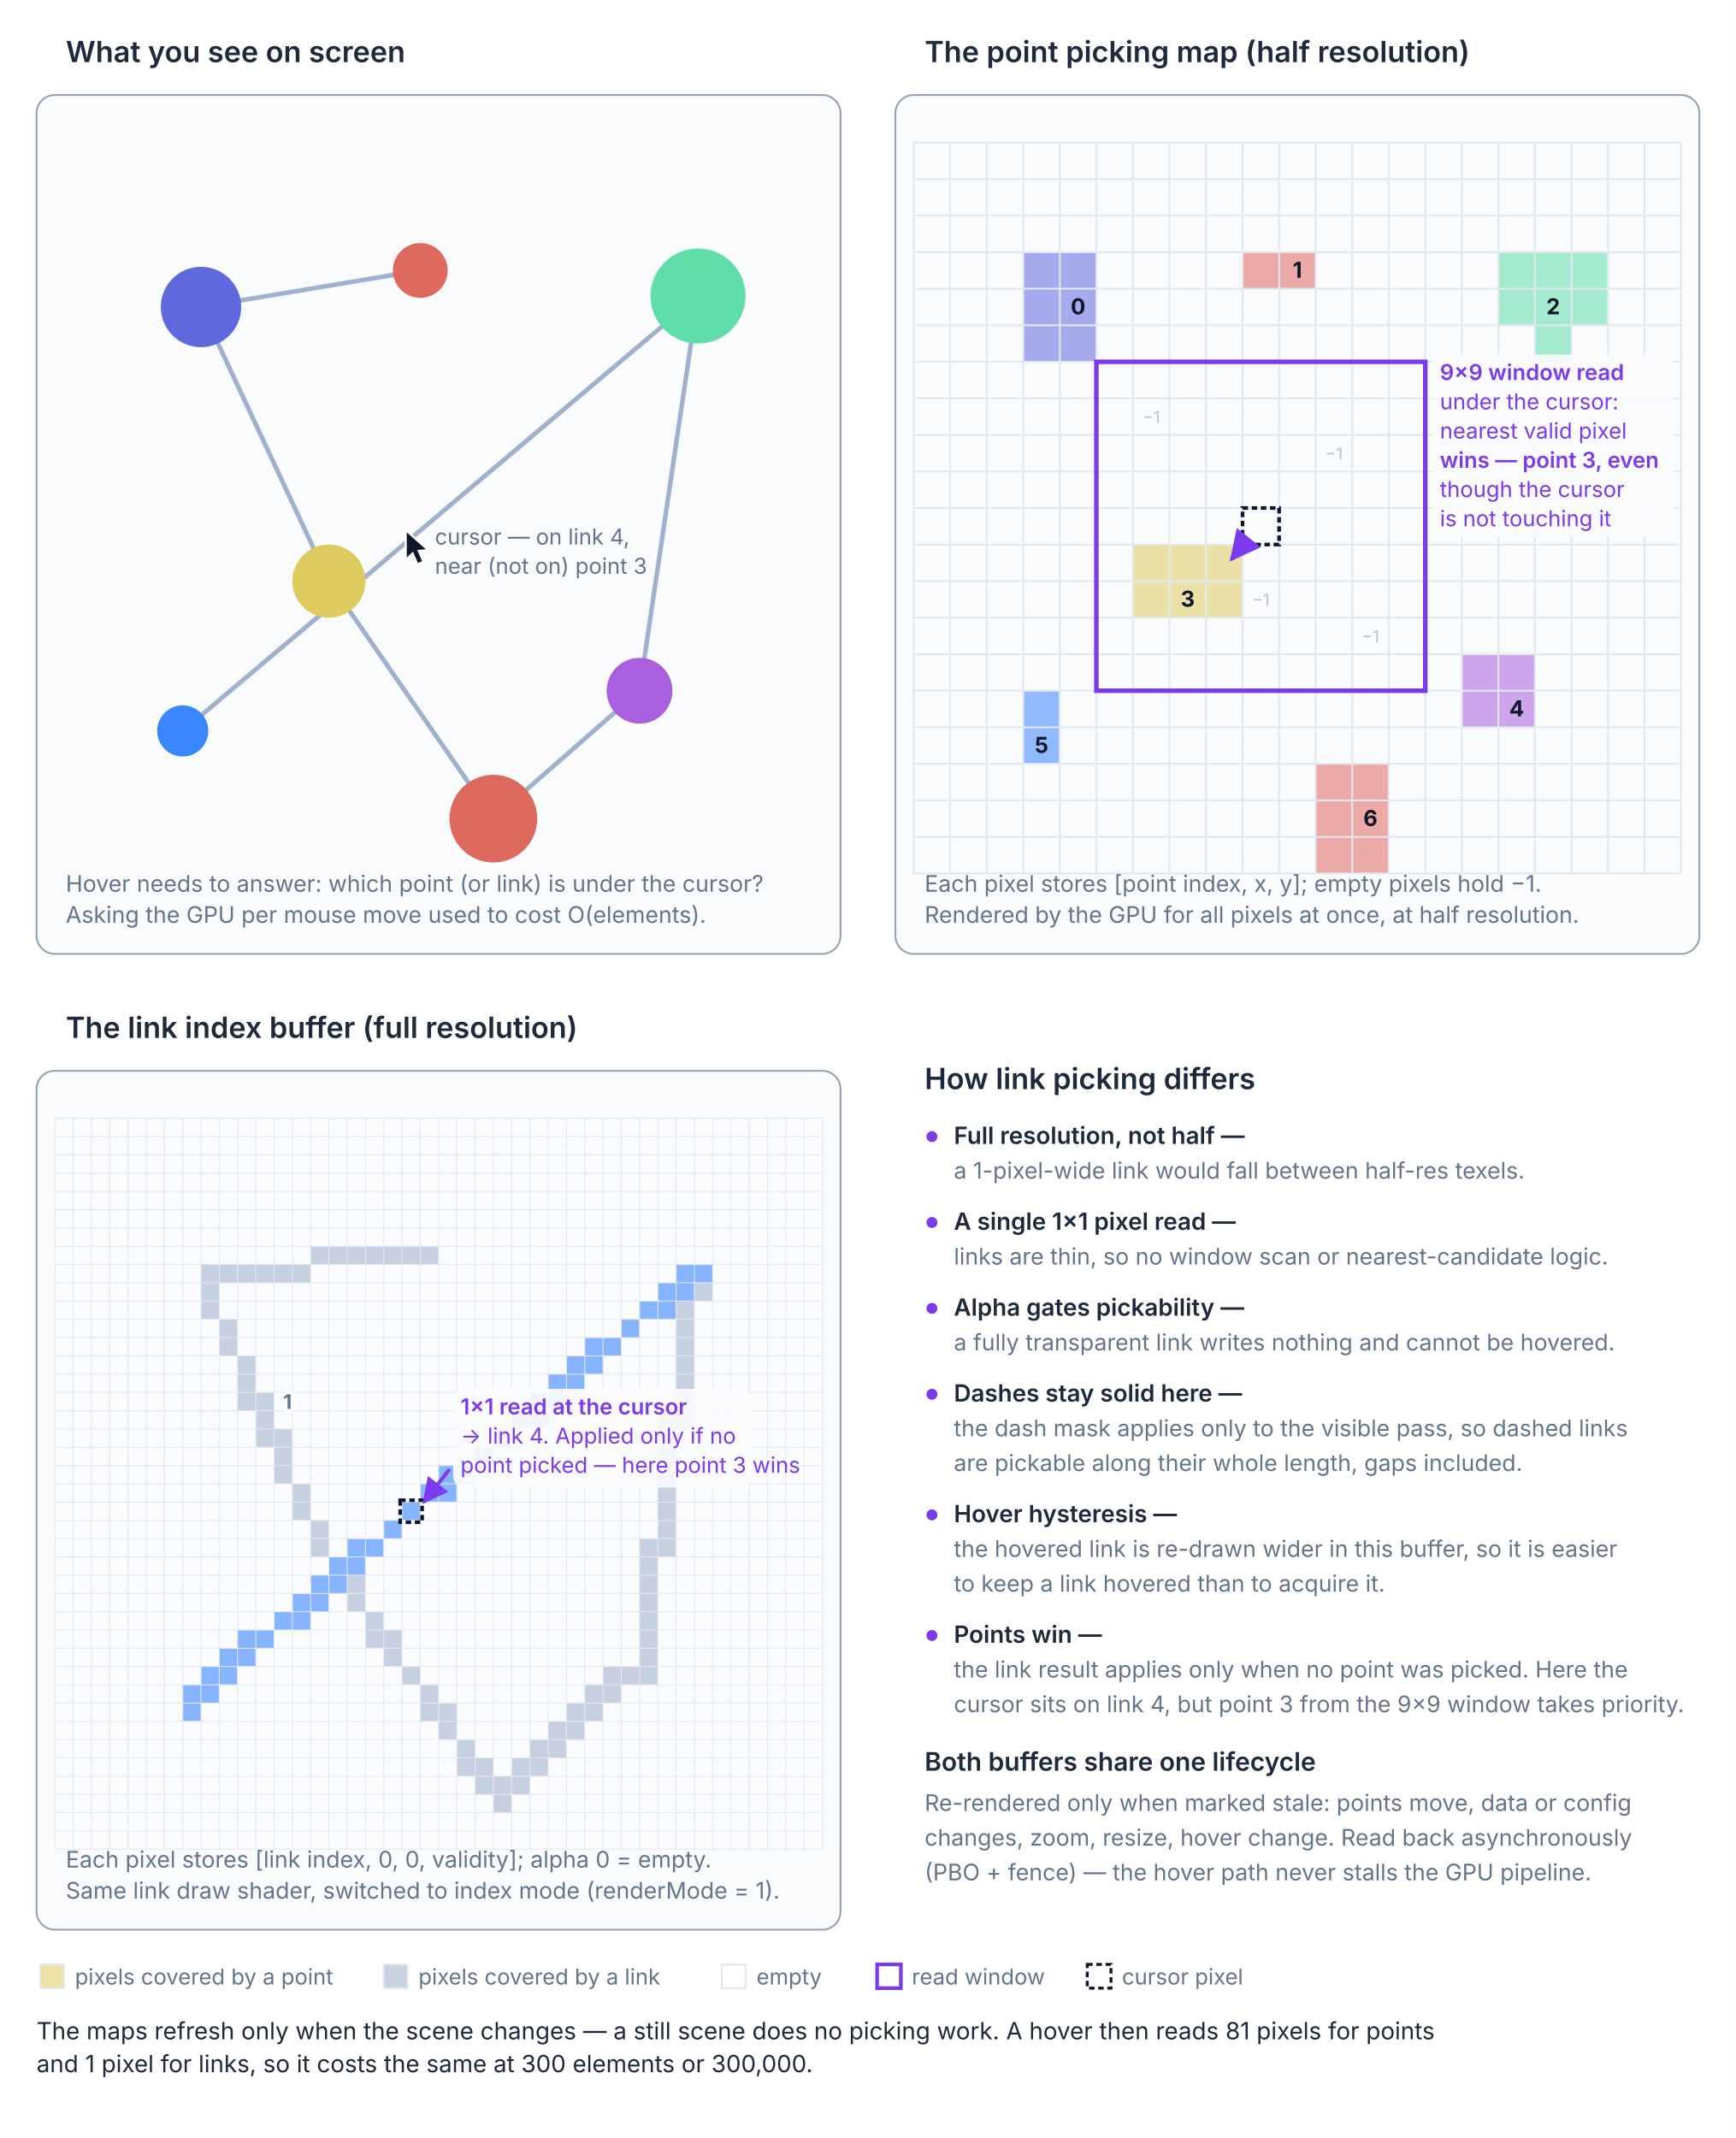
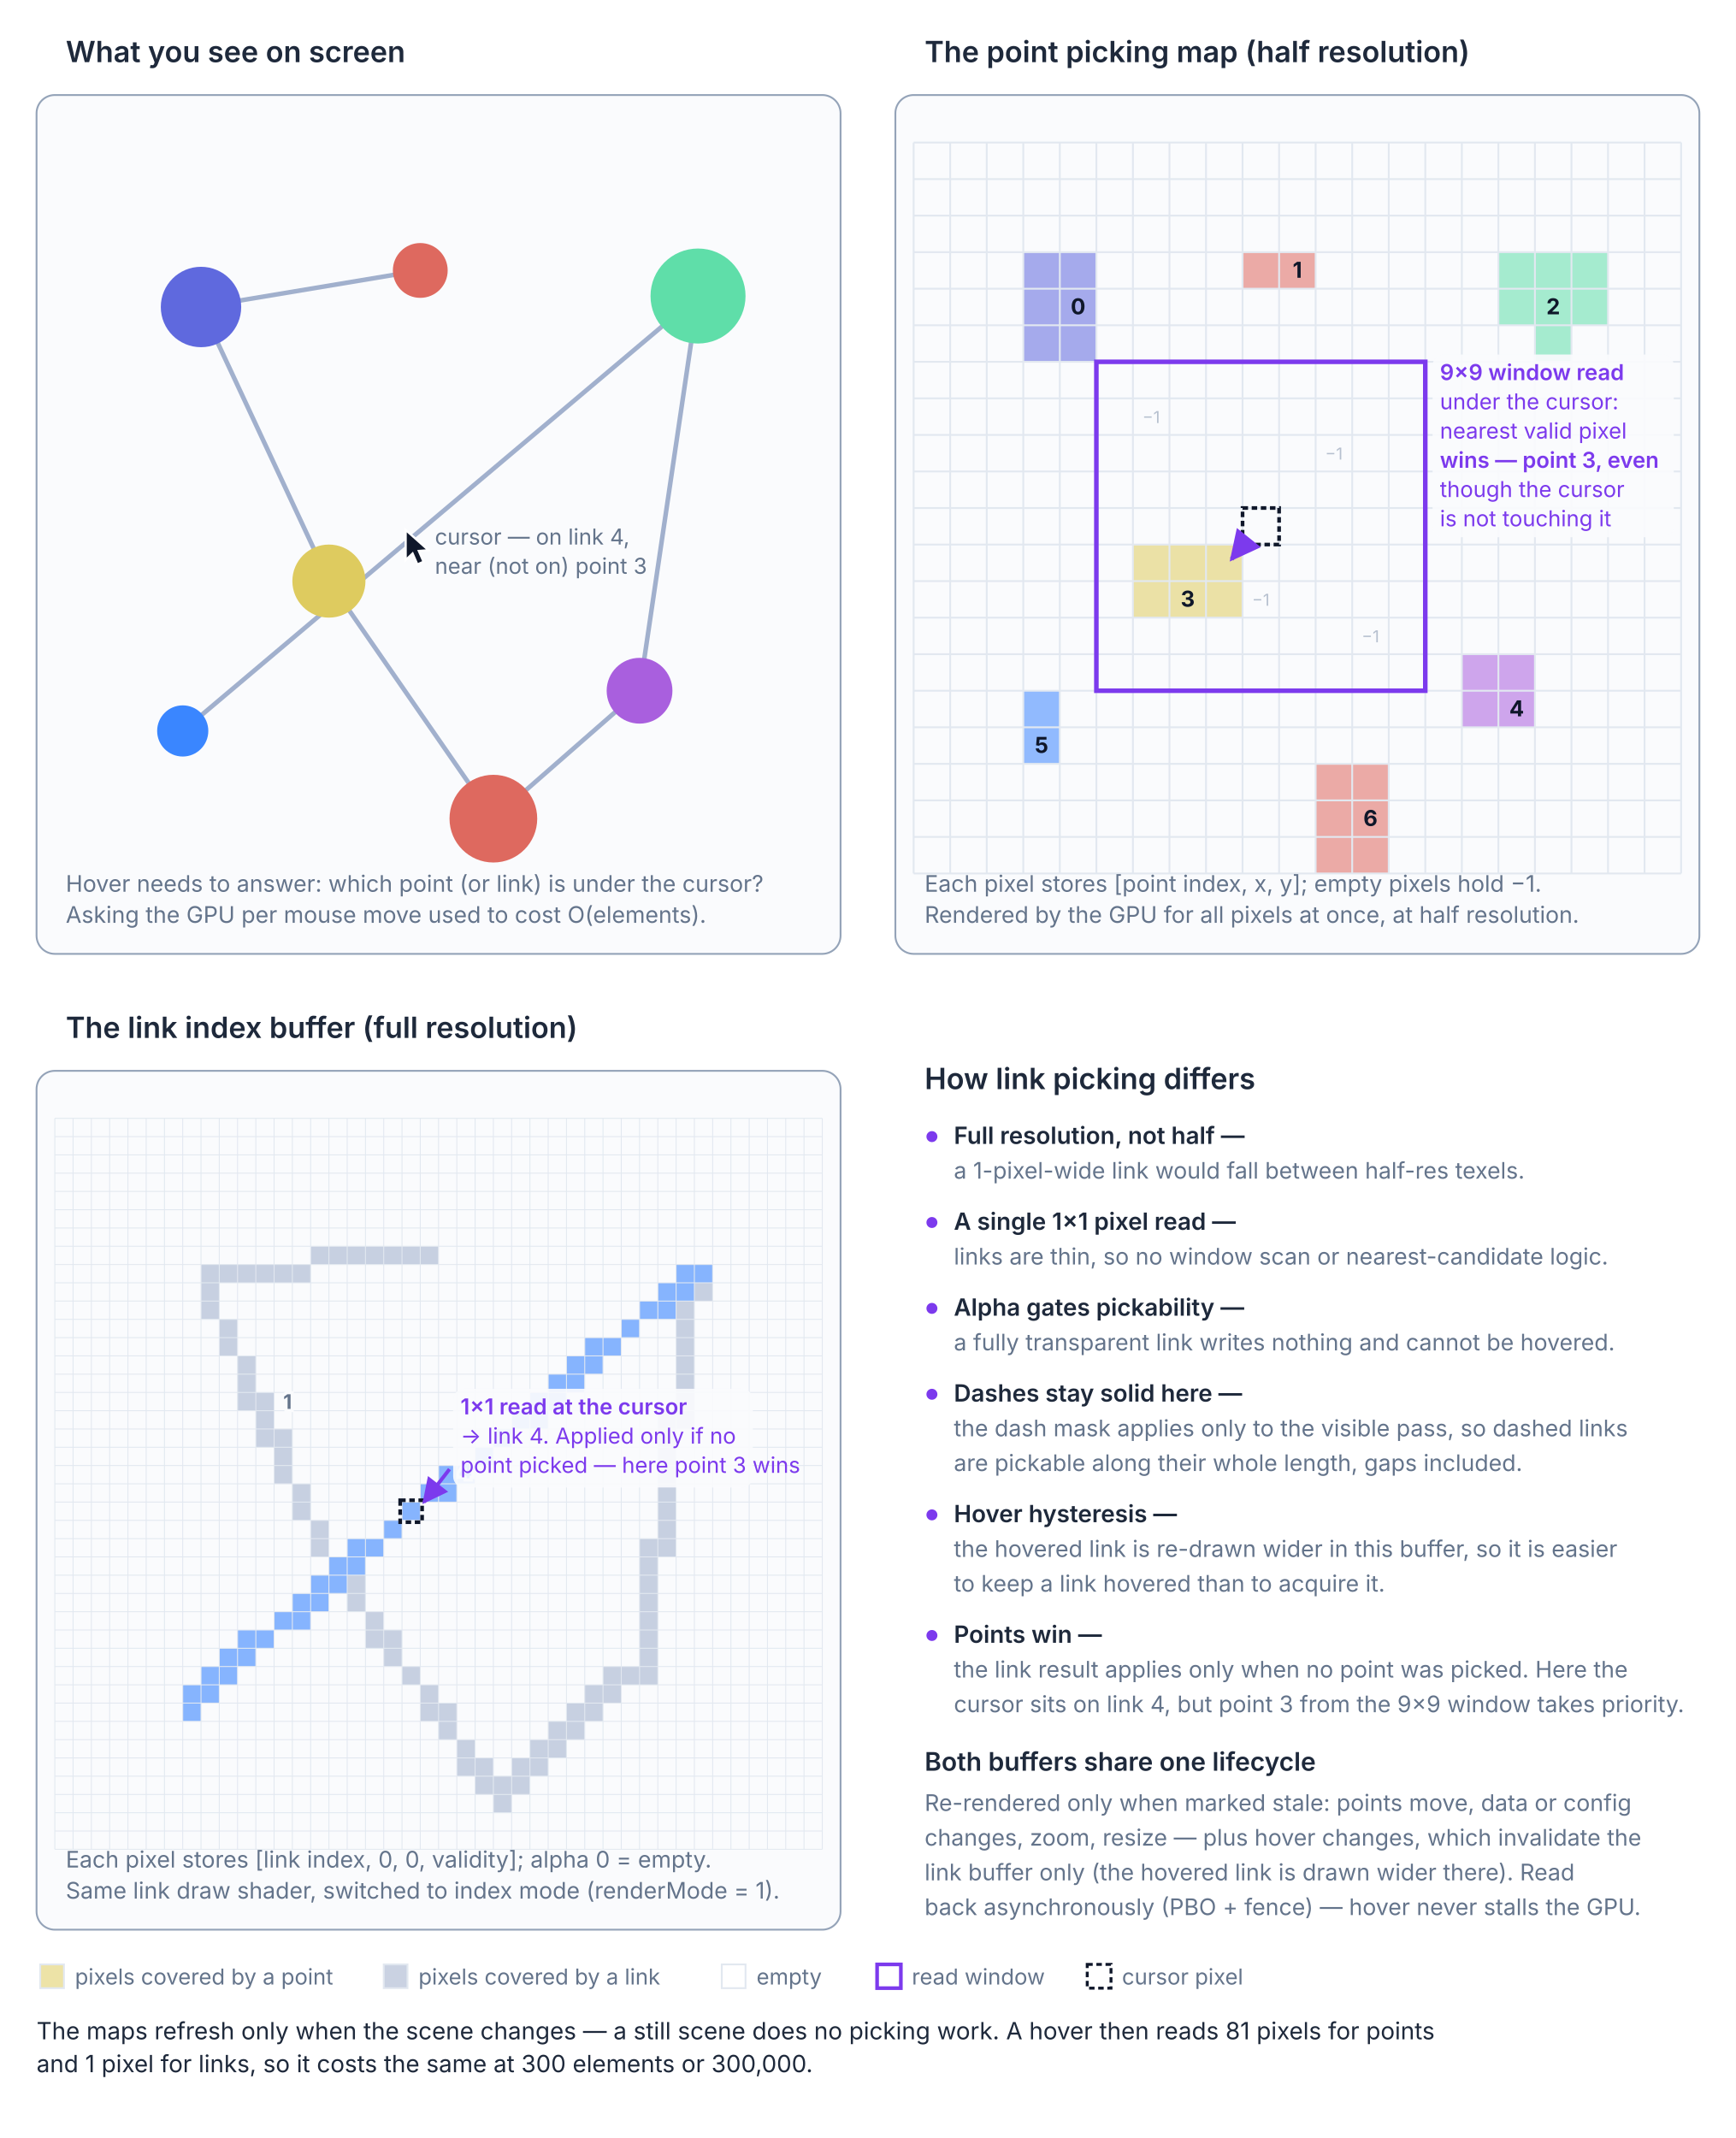
<svg xmlns="http://www.w3.org/2000/svg" width="950" height="1170" viewBox="0 0 950 1170">
  <rect width="950" height="1170" fill="#ffffff" />
  <defs>
    <marker id="arr" viewBox="0 0 10 10" refX="9" refY="5" markerWidth="7" markerHeight="7" orient="auto-start-reverse">
      <path d="M 0 0 L 10 5 L 0 10 z" fill="context-stroke" />
    </marker>
  </defs>
  <rect x="20" y="52" width="440" height="470" rx="10" fill="#fafbfd" stroke="#94a3b8" />
  <text x="36" y="34" font-family="ui-sans-serif, system-ui, -apple-system, sans-serif" font-size="16" fill="#1e293b" text-anchor="start" font-weight="600">What you see on screen</text>
  <line x1="110" y1="168" x2="230" y2="148" stroke="#8b9dc0" stroke-width="2.5" stroke-opacity="0.8" />
  <line x1="110" y1="168" x2="180" y2="318" stroke="#8b9dc0" stroke-width="2.5" stroke-opacity="0.8" />
  <line x1="382" y1="162" x2="350" y2="378" stroke="#8b9dc0" stroke-width="2.5" stroke-opacity="0.8" />
  <line x1="180" y1="318" x2="270" y2="448" stroke="#8b9dc0" stroke-width="2.5" stroke-opacity="0.8" />
  <line x1="100" y1="400" x2="382" y2="162" stroke="#8b9dc0" stroke-width="2.5" stroke-opacity="0.8" />
  <line x1="350" y1="378" x2="270" y2="448" stroke="#8b9dc0" stroke-width="2.5" stroke-opacity="0.8" />
  <circle cx="110" cy="168" r="22" fill="#5f69de" />
  <circle cx="230" cy="148" r="15" fill="#de695f" />
  <circle cx="382" cy="162" r="26" fill="#5fdea9" />
  <circle cx="180" cy="318" r="20" fill="#decb5f" />
  <circle cx="350" cy="378" r="18" fill="#a95fde" />
  <circle cx="100" cy="400" r="14" fill="#3a86ff" />
  <circle cx="270" cy="448" r="24" fill="#de695f" />
  <path d="M 222 290 l 0 16.5 l 3.8 -3.6 l 2.6 6 l 3.4 -1.5 l -2.6 -5.9 l 5.3 -0.4 z" fill="#0f172a" stroke="#ffffff" stroke-width="1.2" />
  <text x="238" y="298" font-family="ui-sans-serif, system-ui, -apple-system, sans-serif" font-size="12" fill="#64748b" text-anchor="start" font-weight="normal" paint-order="stroke" stroke="#fafbfd" stroke-width="3.5">cursor — on link 4,</text>
  <text x="238" y="314" font-family="ui-sans-serif, system-ui, -apple-system, sans-serif" font-size="12" fill="#64748b" text-anchor="start" font-weight="normal" paint-order="stroke" stroke="#fafbfd" stroke-width="3.5">near (not on) point 3</text>
  <text x="36" y="488" font-family="ui-sans-serif, system-ui, -apple-system, sans-serif" font-size="12.5" fill="#64748b" text-anchor="start" font-weight="normal">Hover needs to answer: which point (or link) is under the cursor?</text>
  <text x="36" y="505" font-family="ui-sans-serif, system-ui, -apple-system, sans-serif" font-size="12.5" fill="#64748b" text-anchor="start" font-weight="normal">Asking the GPU per mouse move used to cost O(elements).</text>
  <rect x="490" y="52" width="440" height="470" rx="10" fill="#fafbfd" stroke="#94a3b8" />
  <text x="506" y="34" font-family="ui-sans-serif, system-ui, -apple-system, sans-serif" font-size="16" fill="#1e293b" text-anchor="start" font-weight="600">The point picking map (half resolution)</text>
  <rect x="560" y="138" width="20" height="20" fill="#5f69de" fill-opacity="0.55" />
  <rect x="580" y="138" width="20" height="20" fill="#5f69de" fill-opacity="0.55" />
  <rect x="560" y="158" width="20" height="20" fill="#5f69de" fill-opacity="0.55" />
  <rect x="580" y="158" width="20" height="20" fill="#5f69de" fill-opacity="0.55" />
  <rect x="560" y="178" width="20" height="20" fill="#5f69de" fill-opacity="0.55" />
  <rect x="580" y="178" width="20" height="20" fill="#5f69de" fill-opacity="0.55" />
  <rect x="680" y="138" width="20" height="20" fill="#de695f" fill-opacity="0.55" />
  <rect x="700" y="138" width="20" height="20" fill="#de695f" fill-opacity="0.55" />
  <rect x="820" y="138" width="20" height="20" fill="#5fdea9" fill-opacity="0.55" />
  <rect x="840" y="138" width="20" height="20" fill="#5fdea9" fill-opacity="0.55" />
  <rect x="860" y="138" width="20" height="20" fill="#5fdea9" fill-opacity="0.55" />
  <rect x="820" y="158" width="20" height="20" fill="#5fdea9" fill-opacity="0.55" />
  <rect x="840" y="158" width="20" height="20" fill="#5fdea9" fill-opacity="0.55" />
  <rect x="860" y="158" width="20" height="20" fill="#5fdea9" fill-opacity="0.55" />
  <rect x="840" y="178" width="20" height="20" fill="#5fdea9" fill-opacity="0.55" />
  <rect x="620" y="298" width="20" height="20" fill="#decb5f" fill-opacity="0.55" />
  <rect x="640" y="298" width="20" height="20" fill="#decb5f" fill-opacity="0.55" />
  <rect x="660" y="298" width="20" height="20" fill="#decb5f" fill-opacity="0.55" />
  <rect x="620" y="318" width="20" height="20" fill="#decb5f" fill-opacity="0.55" />
  <rect x="640" y="318" width="20" height="20" fill="#decb5f" fill-opacity="0.55" />
  <rect x="660" y="318" width="20" height="20" fill="#decb5f" fill-opacity="0.55" />
  <rect x="800" y="358" width="20" height="20" fill="#a95fde" fill-opacity="0.55" />
  <rect x="820" y="358" width="20" height="20" fill="#a95fde" fill-opacity="0.55" />
  <rect x="800" y="378" width="20" height="20" fill="#a95fde" fill-opacity="0.55" />
  <rect x="820" y="378" width="20" height="20" fill="#a95fde" fill-opacity="0.55" />
  <rect x="560" y="378" width="20" height="20" fill="#3a86ff" fill-opacity="0.55" />
  <rect x="560" y="398" width="20" height="20" fill="#3a86ff" fill-opacity="0.55" />
  <rect x="720" y="418" width="20" height="20" fill="#de695f" fill-opacity="0.55" />
  <rect x="740" y="418" width="20" height="20" fill="#de695f" fill-opacity="0.55" />
  <rect x="720" y="438" width="20" height="20" fill="#de695f" fill-opacity="0.55" />
  <rect x="740" y="438" width="20" height="20" fill="#de695f" fill-opacity="0.55" />
  <rect x="720" y="458" width="20" height="20" fill="#de695f" fill-opacity="0.55" />
  <rect x="740" y="458" width="20" height="20" fill="#de695f" fill-opacity="0.55" />
  <line x1="500" y1="78" x2="500" y2="478" stroke="#e2e8f0" stroke-width="1" />
  <line x1="520" y1="78" x2="520" y2="478" stroke="#e2e8f0" stroke-width="1" />
  <line x1="540" y1="78" x2="540" y2="478" stroke="#e2e8f0" stroke-width="1" />
  <line x1="560" y1="78" x2="560" y2="478" stroke="#e2e8f0" stroke-width="1" />
  <line x1="580" y1="78" x2="580" y2="478" stroke="#e2e8f0" stroke-width="1" />
  <line x1="600" y1="78" x2="600" y2="478" stroke="#e2e8f0" stroke-width="1" />
  <line x1="620" y1="78" x2="620" y2="478" stroke="#e2e8f0" stroke-width="1" />
  <line x1="640" y1="78" x2="640" y2="478" stroke="#e2e8f0" stroke-width="1" />
  <line x1="660" y1="78" x2="660" y2="478" stroke="#e2e8f0" stroke-width="1" />
  <line x1="680" y1="78" x2="680" y2="478" stroke="#e2e8f0" stroke-width="1" />
  <line x1="700" y1="78" x2="700" y2="478" stroke="#e2e8f0" stroke-width="1" />
  <line x1="720" y1="78" x2="720" y2="478" stroke="#e2e8f0" stroke-width="1" />
  <line x1="740" y1="78" x2="740" y2="478" stroke="#e2e8f0" stroke-width="1" />
  <line x1="760" y1="78" x2="760" y2="478" stroke="#e2e8f0" stroke-width="1" />
  <line x1="780" y1="78" x2="780" y2="478" stroke="#e2e8f0" stroke-width="1" />
  <line x1="800" y1="78" x2="800" y2="478" stroke="#e2e8f0" stroke-width="1" />
  <line x1="820" y1="78" x2="820" y2="478" stroke="#e2e8f0" stroke-width="1" />
  <line x1="840" y1="78" x2="840" y2="478" stroke="#e2e8f0" stroke-width="1" />
  <line x1="860" y1="78" x2="860" y2="478" stroke="#e2e8f0" stroke-width="1" />
  <line x1="880" y1="78" x2="880" y2="478" stroke="#e2e8f0" stroke-width="1" />
  <line x1="900" y1="78" x2="900" y2="478" stroke="#e2e8f0" stroke-width="1" />
  <line x1="920" y1="78" x2="920" y2="478" stroke="#e2e8f0" stroke-width="1" />
  <line x1="500" y1="78" x2="920" y2="78" stroke="#e2e8f0" stroke-width="1" />
  <line x1="500" y1="98" x2="920" y2="98" stroke="#e2e8f0" stroke-width="1" />
  <line x1="500" y1="118" x2="920" y2="118" stroke="#e2e8f0" stroke-width="1" />
  <line x1="500" y1="138" x2="920" y2="138" stroke="#e2e8f0" stroke-width="1" />
  <line x1="500" y1="158" x2="920" y2="158" stroke="#e2e8f0" stroke-width="1" />
  <line x1="500" y1="178" x2="920" y2="178" stroke="#e2e8f0" stroke-width="1" />
  <line x1="500" y1="198" x2="920" y2="198" stroke="#e2e8f0" stroke-width="1" />
  <line x1="500" y1="218" x2="920" y2="218" stroke="#e2e8f0" stroke-width="1" />
  <line x1="500" y1="238" x2="920" y2="238" stroke="#e2e8f0" stroke-width="1" />
  <line x1="500" y1="258" x2="920" y2="258" stroke="#e2e8f0" stroke-width="1" />
  <line x1="500" y1="278" x2="920" y2="278" stroke="#e2e8f0" stroke-width="1" />
  <line x1="500" y1="298" x2="920" y2="298" stroke="#e2e8f0" stroke-width="1" />
  <line x1="500" y1="318" x2="920" y2="318" stroke="#e2e8f0" stroke-width="1" />
  <line x1="500" y1="338" x2="920" y2="338" stroke="#e2e8f0" stroke-width="1" />
  <line x1="500" y1="358" x2="920" y2="358" stroke="#e2e8f0" stroke-width="1" />
  <line x1="500" y1="378" x2="920" y2="378" stroke="#e2e8f0" stroke-width="1" />
  <line x1="500" y1="398" x2="920" y2="398" stroke="#e2e8f0" stroke-width="1" />
  <line x1="500" y1="418" x2="920" y2="418" stroke="#e2e8f0" stroke-width="1" />
  <line x1="500" y1="438" x2="920" y2="438" stroke="#e2e8f0" stroke-width="1" />
  <line x1="500" y1="458" x2="920" y2="458" stroke="#e2e8f0" stroke-width="1" />
  <line x1="500" y1="478" x2="920" y2="478" stroke="#e2e8f0" stroke-width="1" />
  <text x="590" y="172" font-family="ui-sans-serif, system-ui, -apple-system, sans-serif" font-size="12" fill="#0f172a" text-anchor="middle" font-weight="700">0</text>
  <text x="710" y="152" font-family="ui-sans-serif, system-ui, -apple-system, sans-serif" font-size="12" fill="#0f172a" text-anchor="middle" font-weight="700">1</text>
  <text x="850" y="172" font-family="ui-sans-serif, system-ui, -apple-system, sans-serif" font-size="12" fill="#0f172a" text-anchor="middle" font-weight="700">2</text>
  <text x="650" y="332" font-family="ui-sans-serif, system-ui, -apple-system, sans-serif" font-size="12" fill="#0f172a" text-anchor="middle" font-weight="700">3</text>
  <text x="830" y="392" font-family="ui-sans-serif, system-ui, -apple-system, sans-serif" font-size="12" fill="#0f172a" text-anchor="middle" font-weight="700">4</text>
  <text x="570" y="412" font-family="ui-sans-serif, system-ui, -apple-system, sans-serif" font-size="12" fill="#0f172a" text-anchor="middle" font-weight="700">5</text>
  <text x="750" y="452" font-family="ui-sans-serif, system-ui, -apple-system, sans-serif" font-size="12" fill="#0f172a" text-anchor="middle" font-weight="700">6</text>
  <text x="630" y="231.5" font-family="ui-sans-serif, system-ui, -apple-system, sans-serif" font-size="9" fill="#b6c0cf" text-anchor="middle" font-weight="normal">−1</text>
  <text x="730" y="251.5" font-family="ui-sans-serif, system-ui, -apple-system, sans-serif" font-size="9" fill="#b6c0cf" text-anchor="middle" font-weight="normal">−1</text>
  <text x="690" y="331.5" font-family="ui-sans-serif, system-ui, -apple-system, sans-serif" font-size="9" fill="#b6c0cf" text-anchor="middle" font-weight="normal">−1</text>
  <text x="750" y="351.5" font-family="ui-sans-serif, system-ui, -apple-system, sans-serif" font-size="9" fill="#b6c0cf" text-anchor="middle" font-weight="normal">−1</text>
  <rect x="600" y="198" width="180" height="180" fill="none" stroke="#7c3aed" stroke-width="2.5" />
  <rect x="680" y="278" width="20" height="20" fill="none" stroke="#0f172a" stroke-width="2" stroke-dasharray="3 2" />
  <line x1="682" y1="296" x2="674" y2="306" stroke="#7c3aed" stroke-width="2.4" marker-end="url(#arr)" />
  <rect x="784" y="194" width="132" height="100" rx="6" fill="#fafbfd" fill-opacity="0.92" />
  <text x="788" y="208" font-family="ui-sans-serif, system-ui, -apple-system, sans-serif" font-size="12" fill="#7c3aed" text-anchor="start" font-weight="600">9×9 window read</text>
  <text x="788" y="224" font-family="ui-sans-serif, system-ui, -apple-system, sans-serif" font-size="12" fill="#7c3aed" text-anchor="start" font-weight="normal">under the cursor:</text>
  <text x="788" y="240" font-family="ui-sans-serif, system-ui, -apple-system, sans-serif" font-size="12" fill="#7c3aed" text-anchor="start" font-weight="normal">nearest valid pixel</text>
  <text x="788" y="256" font-family="ui-sans-serif, system-ui, -apple-system, sans-serif" font-size="12" fill="#7c3aed" text-anchor="start" font-weight="600">wins — point 3, even</text>
  <text x="788" y="272" font-family="ui-sans-serif, system-ui, -apple-system, sans-serif" font-size="12" fill="#7c3aed" text-anchor="start" font-weight="normal">though the cursor</text>
  <text x="788" y="288" font-family="ui-sans-serif, system-ui, -apple-system, sans-serif" font-size="12" fill="#7c3aed" text-anchor="start" font-weight="normal">is not touching it</text>
  <text x="506" y="488" font-family="ui-sans-serif, system-ui, -apple-system, sans-serif" font-size="12.5" fill="#64748b" text-anchor="start" font-weight="normal">Each pixel stores [point index, x, y]; empty pixels hold −1.</text>
  <text x="506" y="505" font-family="ui-sans-serif, system-ui, -apple-system, sans-serif" font-size="12.5" fill="#64748b" text-anchor="start" font-weight="normal">Rendered by the GPU for all pixels at once, at half resolution.</text>
  <rect x="20" y="586" width="440" height="470" rx="10" fill="#fafbfd" stroke="#94a3b8" />
  <text x="36" y="568" font-family="ui-sans-serif, system-ui, -apple-system, sans-serif" font-size="16" fill="#1e293b" text-anchor="start" font-weight="600">The link index buffer (full resolution)</text>
  <rect x="110" y="702" width="10" height="10" fill="#8b9dc0" fill-opacity="0.45" />
  <rect x="110" y="692" width="10" height="10" fill="#8b9dc0" fill-opacity="0.45" />
  <rect x="120" y="692" width="10" height="10" fill="#8b9dc0" fill-opacity="0.45" />
  <rect x="130" y="692" width="10" height="10" fill="#8b9dc0" fill-opacity="0.45" />
  <rect x="140" y="692" width="10" height="10" fill="#8b9dc0" fill-opacity="0.45" />
  <rect x="150" y="692" width="10" height="10" fill="#8b9dc0" fill-opacity="0.45" />
  <rect x="160" y="692" width="10" height="10" fill="#8b9dc0" fill-opacity="0.45" />
  <rect x="170" y="682" width="10" height="10" fill="#8b9dc0" fill-opacity="0.45" />
  <rect x="180" y="682" width="10" height="10" fill="#8b9dc0" fill-opacity="0.45" />
  <rect x="190" y="682" width="10" height="10" fill="#8b9dc0" fill-opacity="0.45" />
  <rect x="200" y="682" width="10" height="10" fill="#8b9dc0" fill-opacity="0.45" />
  <rect x="210" y="682" width="10" height="10" fill="#8b9dc0" fill-opacity="0.45" />
  <rect x="220" y="682" width="10" height="10" fill="#8b9dc0" fill-opacity="0.45" />
  <rect x="230" y="682" width="10" height="10" fill="#8b9dc0" fill-opacity="0.45" />
  <rect x="110" y="712" width="10" height="10" fill="#8b9dc0" fill-opacity="0.45" />
  <rect x="120" y="722" width="10" height="10" fill="#8b9dc0" fill-opacity="0.45" />
  <rect x="120" y="732" width="10" height="10" fill="#8b9dc0" fill-opacity="0.45" />
  <rect x="130" y="742" width="10" height="10" fill="#8b9dc0" fill-opacity="0.45" />
  <rect x="130" y="752" width="10" height="10" fill="#8b9dc0" fill-opacity="0.45" />
  <rect x="130" y="762" width="10" height="10" fill="#8b9dc0" fill-opacity="0.45" />
  <rect x="140" y="762" width="10" height="10" fill="#8b9dc0" fill-opacity="0.45" />
  <rect x="140" y="772" width="10" height="10" fill="#8b9dc0" fill-opacity="0.45" />
  <rect x="140" y="782" width="10" height="10" fill="#8b9dc0" fill-opacity="0.45" />
  <rect x="150" y="782" width="10" height="10" fill="#8b9dc0" fill-opacity="0.45" />
  <rect x="150" y="792" width="10" height="10" fill="#8b9dc0" fill-opacity="0.45" />
  <rect x="150" y="802" width="10" height="10" fill="#8b9dc0" fill-opacity="0.45" />
  <rect x="160" y="812" width="10" height="10" fill="#8b9dc0" fill-opacity="0.45" />
  <rect x="160" y="822" width="10" height="10" fill="#8b9dc0" fill-opacity="0.45" />
  <rect x="170" y="832" width="10" height="10" fill="#8b9dc0" fill-opacity="0.45" />
  <rect x="170" y="842" width="10" height="10" fill="#8b9dc0" fill-opacity="0.45" />
  <rect x="180" y="852" width="10" height="10" fill="#3a86ff" fill-opacity="0.6" />
  <rect x="380" y="692" width="10" height="10" fill="#3a86ff" fill-opacity="0.6" />
  <rect x="380" y="702" width="10" height="10" fill="#8b9dc0" fill-opacity="0.45" />
  <rect x="370" y="702" width="10" height="10" fill="#3a86ff" fill-opacity="0.6" />
  <rect x="370" y="712" width="10" height="10" fill="#8b9dc0" fill-opacity="0.45" />
  <rect x="370" y="722" width="10" height="10" fill="#8b9dc0" fill-opacity="0.45" />
  <rect x="370" y="732" width="10" height="10" fill="#8b9dc0" fill-opacity="0.45" />
  <rect x="370" y="742" width="10" height="10" fill="#8b9dc0" fill-opacity="0.45" />
  <rect x="370" y="752" width="10" height="10" fill="#8b9dc0" fill-opacity="0.45" />
  <rect x="370" y="762" width="10" height="10" fill="#8b9dc0" fill-opacity="0.45" />
  <rect x="370" y="772" width="10" height="10" fill="#8b9dc0" fill-opacity="0.45" />
  <rect x="360" y="772" width="10" height="10" fill="#8b9dc0" fill-opacity="0.45" />
  <rect x="360" y="782" width="10" height="10" fill="#8b9dc0" fill-opacity="0.45" />
  <rect x="360" y="792" width="10" height="10" fill="#8b9dc0" fill-opacity="0.45" />
  <rect x="360" y="802" width="10" height="10" fill="#8b9dc0" fill-opacity="0.45" />
  <rect x="360" y="812" width="10" height="10" fill="#8b9dc0" fill-opacity="0.45" />
  <rect x="360" y="822" width="10" height="10" fill="#8b9dc0" fill-opacity="0.45" />
  <rect x="360" y="832" width="10" height="10" fill="#8b9dc0" fill-opacity="0.45" />
  <rect x="360" y="842" width="10" height="10" fill="#8b9dc0" fill-opacity="0.45" />
  <rect x="350" y="842" width="10" height="10" fill="#8b9dc0" fill-opacity="0.45" />
  <rect x="350" y="852" width="10" height="10" fill="#8b9dc0" fill-opacity="0.45" />
  <rect x="350" y="862" width="10" height="10" fill="#8b9dc0" fill-opacity="0.45" />
  <rect x="350" y="872" width="10" height="10" fill="#8b9dc0" fill-opacity="0.45" />
  <rect x="350" y="882" width="10" height="10" fill="#8b9dc0" fill-opacity="0.45" />
  <rect x="350" y="892" width="10" height="10" fill="#8b9dc0" fill-opacity="0.45" />
  <rect x="350" y="902" width="10" height="10" fill="#8b9dc0" fill-opacity="0.45" />
  <rect x="350" y="912" width="10" height="10" fill="#8b9dc0" fill-opacity="0.45" />
  <rect x="180" y="862" width="10" height="10" fill="#3a86ff" fill-opacity="0.6" />
  <rect x="190" y="862" width="10" height="10" fill="#8b9dc0" fill-opacity="0.45" />
  <rect x="190" y="872" width="10" height="10" fill="#8b9dc0" fill-opacity="0.45" />
  <rect x="200" y="882" width="10" height="10" fill="#8b9dc0" fill-opacity="0.45" />
  <rect x="200" y="892" width="10" height="10" fill="#8b9dc0" fill-opacity="0.45" />
  <rect x="210" y="892" width="10" height="10" fill="#8b9dc0" fill-opacity="0.45" />
  <rect x="210" y="902" width="10" height="10" fill="#8b9dc0" fill-opacity="0.45" />
  <rect x="220" y="912" width="10" height="10" fill="#8b9dc0" fill-opacity="0.45" />
  <rect x="230" y="922" width="10" height="10" fill="#8b9dc0" fill-opacity="0.45" />
  <rect x="230" y="932" width="10" height="10" fill="#8b9dc0" fill-opacity="0.45" />
  <rect x="240" y="932" width="10" height="10" fill="#8b9dc0" fill-opacity="0.45" />
  <rect x="240" y="942" width="10" height="10" fill="#8b9dc0" fill-opacity="0.45" />
  <rect x="250" y="952" width="10" height="10" fill="#8b9dc0" fill-opacity="0.45" />
  <rect x="250" y="962" width="10" height="10" fill="#8b9dc0" fill-opacity="0.45" />
  <rect x="260" y="962" width="10" height="10" fill="#8b9dc0" fill-opacity="0.45" />
  <rect x="260" y="972" width="10" height="10" fill="#8b9dc0" fill-opacity="0.45" />
  <rect x="270" y="982" width="10" height="10" fill="#8b9dc0" fill-opacity="0.45" />
  <rect x="100" y="932" width="10" height="10" fill="#3a86ff" fill-opacity="0.6" />
  <rect x="100" y="922" width="10" height="10" fill="#3a86ff" fill-opacity="0.6" />
  <rect x="110" y="922" width="10" height="10" fill="#3a86ff" fill-opacity="0.6" />
  <rect x="110" y="912" width="10" height="10" fill="#3a86ff" fill-opacity="0.6" />
  <rect x="120" y="912" width="10" height="10" fill="#3a86ff" fill-opacity="0.6" />
  <rect x="120" y="902" width="10" height="10" fill="#3a86ff" fill-opacity="0.6" />
  <rect x="130" y="902" width="10" height="10" fill="#3a86ff" fill-opacity="0.6" />
  <rect x="130" y="892" width="10" height="10" fill="#3a86ff" fill-opacity="0.6" />
  <rect x="140" y="892" width="10" height="10" fill="#3a86ff" fill-opacity="0.6" />
  <rect x="150" y="882" width="10" height="10" fill="#3a86ff" fill-opacity="0.6" />
  <rect x="160" y="882" width="10" height="10" fill="#3a86ff" fill-opacity="0.6" />
  <rect x="160" y="872" width="10" height="10" fill="#3a86ff" fill-opacity="0.6" />
  <rect x="170" y="872" width="10" height="10" fill="#3a86ff" fill-opacity="0.6" />
  <rect x="170" y="862" width="10" height="10" fill="#3a86ff" fill-opacity="0.6" />
  <rect x="190" y="852" width="10" height="10" fill="#3a86ff" fill-opacity="0.6" />
  <rect x="190" y="842" width="10" height="10" fill="#3a86ff" fill-opacity="0.6" />
  <rect x="200" y="842" width="10" height="10" fill="#3a86ff" fill-opacity="0.6" />
  <rect x="210" y="832" width="10" height="10" fill="#3a86ff" fill-opacity="0.6" />
  <rect x="220" y="822" width="10" height="10" fill="#3a86ff" fill-opacity="0.6" />
  <rect x="230" y="812" width="10" height="10" fill="#3a86ff" fill-opacity="0.6" />
  <rect x="240" y="812" width="10" height="10" fill="#3a86ff" fill-opacity="0.6" />
  <rect x="240" y="802" width="10" height="10" fill="#3a86ff" fill-opacity="0.6" />
  <rect x="250" y="802" width="10" height="10" fill="#3a86ff" fill-opacity="0.6" />
  <rect x="260" y="792" width="10" height="10" fill="#3a86ff" fill-opacity="0.6" />
  <rect x="270" y="782" width="10" height="10" fill="#3a86ff" fill-opacity="0.6" />
  <rect x="280" y="772" width="10" height="10" fill="#3a86ff" fill-opacity="0.6" />
  <rect x="290" y="772" width="10" height="10" fill="#3a86ff" fill-opacity="0.6" />
  <rect x="290" y="762" width="10" height="10" fill="#3a86ff" fill-opacity="0.6" />
  <rect x="300" y="762" width="10" height="10" fill="#3a86ff" fill-opacity="0.6" />
  <rect x="300" y="752" width="10" height="10" fill="#3a86ff" fill-opacity="0.6" />
  <rect x="310" y="752" width="10" height="10" fill="#3a86ff" fill-opacity="0.6" />
  <rect x="310" y="742" width="10" height="10" fill="#3a86ff" fill-opacity="0.6" />
  <rect x="320" y="742" width="10" height="10" fill="#3a86ff" fill-opacity="0.6" />
  <rect x="320" y="732" width="10" height="10" fill="#3a86ff" fill-opacity="0.6" />
  <rect x="330" y="732" width="10" height="10" fill="#3a86ff" fill-opacity="0.6" />
  <rect x="340" y="722" width="10" height="10" fill="#3a86ff" fill-opacity="0.6" />
  <rect x="350" y="712" width="10" height="10" fill="#3a86ff" fill-opacity="0.6" />
  <rect x="360" y="712" width="10" height="10" fill="#3a86ff" fill-opacity="0.6" />
  <rect x="360" y="702" width="10" height="10" fill="#3a86ff" fill-opacity="0.6" />
  <rect x="370" y="692" width="10" height="10" fill="#3a86ff" fill-opacity="0.6" />
  <rect x="340" y="912" width="10" height="10" fill="#8b9dc0" fill-opacity="0.45" />
  <rect x="330" y="912" width="10" height="10" fill="#8b9dc0" fill-opacity="0.45" />
  <rect x="330" y="922" width="10" height="10" fill="#8b9dc0" fill-opacity="0.45" />
  <rect x="320" y="922" width="10" height="10" fill="#8b9dc0" fill-opacity="0.45" />
  <rect x="320" y="932" width="10" height="10" fill="#8b9dc0" fill-opacity="0.45" />
  <rect x="310" y="932" width="10" height="10" fill="#8b9dc0" fill-opacity="0.45" />
  <rect x="310" y="942" width="10" height="10" fill="#8b9dc0" fill-opacity="0.45" />
  <rect x="300" y="942" width="10" height="10" fill="#8b9dc0" fill-opacity="0.45" />
  <rect x="300" y="952" width="10" height="10" fill="#8b9dc0" fill-opacity="0.45" />
  <rect x="290" y="952" width="10" height="10" fill="#8b9dc0" fill-opacity="0.45" />
  <rect x="290" y="962" width="10" height="10" fill="#8b9dc0" fill-opacity="0.45" />
  <rect x="280" y="962" width="10" height="10" fill="#8b9dc0" fill-opacity="0.45" />
  <rect x="280" y="972" width="10" height="10" fill="#8b9dc0" fill-opacity="0.45" />
  <rect x="270" y="972" width="10" height="10" fill="#8b9dc0" fill-opacity="0.45" />
  <line x1="30" y1="612" x2="30" y2="1012" stroke="#e2e8f0" stroke-width="0.5" />
  <line x1="40" y1="612" x2="40" y2="1012" stroke="#e2e8f0" stroke-width="0.5" />
  <line x1="50" y1="612" x2="50" y2="1012" stroke="#e2e8f0" stroke-width="0.5" />
  <line x1="60" y1="612" x2="60" y2="1012" stroke="#e2e8f0" stroke-width="0.5" />
  <line x1="70" y1="612" x2="70" y2="1012" stroke="#e2e8f0" stroke-width="0.5" />
  <line x1="80" y1="612" x2="80" y2="1012" stroke="#e2e8f0" stroke-width="0.5" />
  <line x1="90" y1="612" x2="90" y2="1012" stroke="#e2e8f0" stroke-width="0.5" />
  <line x1="100" y1="612" x2="100" y2="1012" stroke="#e2e8f0" stroke-width="0.5" />
  <line x1="110" y1="612" x2="110" y2="1012" stroke="#e2e8f0" stroke-width="0.5" />
  <line x1="120" y1="612" x2="120" y2="1012" stroke="#e2e8f0" stroke-width="0.5" />
  <line x1="130" y1="612" x2="130" y2="1012" stroke="#e2e8f0" stroke-width="0.5" />
  <line x1="140" y1="612" x2="140" y2="1012" stroke="#e2e8f0" stroke-width="0.5" />
  <line x1="150" y1="612" x2="150" y2="1012" stroke="#e2e8f0" stroke-width="0.5" />
  <line x1="160" y1="612" x2="160" y2="1012" stroke="#e2e8f0" stroke-width="0.5" />
  <line x1="170" y1="612" x2="170" y2="1012" stroke="#e2e8f0" stroke-width="0.5" />
  <line x1="180" y1="612" x2="180" y2="1012" stroke="#e2e8f0" stroke-width="0.5" />
  <line x1="190" y1="612" x2="190" y2="1012" stroke="#e2e8f0" stroke-width="0.5" />
  <line x1="200" y1="612" x2="200" y2="1012" stroke="#e2e8f0" stroke-width="0.5" />
  <line x1="210" y1="612" x2="210" y2="1012" stroke="#e2e8f0" stroke-width="0.5" />
  <line x1="220" y1="612" x2="220" y2="1012" stroke="#e2e8f0" stroke-width="0.5" />
  <line x1="230" y1="612" x2="230" y2="1012" stroke="#e2e8f0" stroke-width="0.5" />
  <line x1="240" y1="612" x2="240" y2="1012" stroke="#e2e8f0" stroke-width="0.5" />
  <line x1="250" y1="612" x2="250" y2="1012" stroke="#e2e8f0" stroke-width="0.5" />
  <line x1="260" y1="612" x2="260" y2="1012" stroke="#e2e8f0" stroke-width="0.5" />
  <line x1="270" y1="612" x2="270" y2="1012" stroke="#e2e8f0" stroke-width="0.5" />
  <line x1="280" y1="612" x2="280" y2="1012" stroke="#e2e8f0" stroke-width="0.5" />
  <line x1="290" y1="612" x2="290" y2="1012" stroke="#e2e8f0" stroke-width="0.5" />
  <line x1="300" y1="612" x2="300" y2="1012" stroke="#e2e8f0" stroke-width="0.5" />
  <line x1="310" y1="612" x2="310" y2="1012" stroke="#e2e8f0" stroke-width="0.5" />
  <line x1="320" y1="612" x2="320" y2="1012" stroke="#e2e8f0" stroke-width="0.5" />
  <line x1="330" y1="612" x2="330" y2="1012" stroke="#e2e8f0" stroke-width="0.5" />
  <line x1="340" y1="612" x2="340" y2="1012" stroke="#e2e8f0" stroke-width="0.5" />
  <line x1="350" y1="612" x2="350" y2="1012" stroke="#e2e8f0" stroke-width="0.5" />
  <line x1="360" y1="612" x2="360" y2="1012" stroke="#e2e8f0" stroke-width="0.5" />
  <line x1="370" y1="612" x2="370" y2="1012" stroke="#e2e8f0" stroke-width="0.5" />
  <line x1="380" y1="612" x2="380" y2="1012" stroke="#e2e8f0" stroke-width="0.5" />
  <line x1="390" y1="612" x2="390" y2="1012" stroke="#e2e8f0" stroke-width="0.5" />
  <line x1="400" y1="612" x2="400" y2="1012" stroke="#e2e8f0" stroke-width="0.5" />
  <line x1="410" y1="612" x2="410" y2="1012" stroke="#e2e8f0" stroke-width="0.5" />
  <line x1="420" y1="612" x2="420" y2="1012" stroke="#e2e8f0" stroke-width="0.5" />
  <line x1="430" y1="612" x2="430" y2="1012" stroke="#e2e8f0" stroke-width="0.5" />
  <line x1="440" y1="612" x2="440" y2="1012" stroke="#e2e8f0" stroke-width="0.5" />
  <line x1="450" y1="612" x2="450" y2="1012" stroke="#e2e8f0" stroke-width="0.5" />
  <line x1="30" y1="612" x2="450" y2="612" stroke="#e2e8f0" stroke-width="0.5" />
  <line x1="30" y1="622" x2="450" y2="622" stroke="#e2e8f0" stroke-width="0.5" />
  <line x1="30" y1="632" x2="450" y2="632" stroke="#e2e8f0" stroke-width="0.5" />
  <line x1="30" y1="642" x2="450" y2="642" stroke="#e2e8f0" stroke-width="0.5" />
  <line x1="30" y1="652" x2="450" y2="652" stroke="#e2e8f0" stroke-width="0.5" />
  <line x1="30" y1="662" x2="450" y2="662" stroke="#e2e8f0" stroke-width="0.5" />
  <line x1="30" y1="672" x2="450" y2="672" stroke="#e2e8f0" stroke-width="0.5" />
  <line x1="30" y1="682" x2="450" y2="682" stroke="#e2e8f0" stroke-width="0.5" />
  <line x1="30" y1="692" x2="450" y2="692" stroke="#e2e8f0" stroke-width="0.5" />
  <line x1="30" y1="702" x2="450" y2="702" stroke="#e2e8f0" stroke-width="0.5" />
  <line x1="30" y1="712" x2="450" y2="712" stroke="#e2e8f0" stroke-width="0.5" />
  <line x1="30" y1="722" x2="450" y2="722" stroke="#e2e8f0" stroke-width="0.5" />
  <line x1="30" y1="732" x2="450" y2="732" stroke="#e2e8f0" stroke-width="0.5" />
  <line x1="30" y1="742" x2="450" y2="742" stroke="#e2e8f0" stroke-width="0.5" />
  <line x1="30" y1="752" x2="450" y2="752" stroke="#e2e8f0" stroke-width="0.5" />
  <line x1="30" y1="762" x2="450" y2="762" stroke="#e2e8f0" stroke-width="0.5" />
  <line x1="30" y1="772" x2="450" y2="772" stroke="#e2e8f0" stroke-width="0.5" />
  <line x1="30" y1="782" x2="450" y2="782" stroke="#e2e8f0" stroke-width="0.5" />
  <line x1="30" y1="792" x2="450" y2="792" stroke="#e2e8f0" stroke-width="0.5" />
  <line x1="30" y1="802" x2="450" y2="802" stroke="#e2e8f0" stroke-width="0.5" />
  <line x1="30" y1="812" x2="450" y2="812" stroke="#e2e8f0" stroke-width="0.5" />
  <line x1="30" y1="822" x2="450" y2="822" stroke="#e2e8f0" stroke-width="0.5" />
  <line x1="30" y1="832" x2="450" y2="832" stroke="#e2e8f0" stroke-width="0.5" />
  <line x1="30" y1="842" x2="450" y2="842" stroke="#e2e8f0" stroke-width="0.5" />
  <line x1="30" y1="852" x2="450" y2="852" stroke="#e2e8f0" stroke-width="0.5" />
  <line x1="30" y1="862" x2="450" y2="862" stroke="#e2e8f0" stroke-width="0.5" />
  <line x1="30" y1="872" x2="450" y2="872" stroke="#e2e8f0" stroke-width="0.5" />
  <line x1="30" y1="882" x2="450" y2="882" stroke="#e2e8f0" stroke-width="0.5" />
  <line x1="30" y1="892" x2="450" y2="892" stroke="#e2e8f0" stroke-width="0.5" />
  <line x1="30" y1="902" x2="450" y2="902" stroke="#e2e8f0" stroke-width="0.5" />
  <line x1="30" y1="912" x2="450" y2="912" stroke="#e2e8f0" stroke-width="0.5" />
  <line x1="30" y1="922" x2="450" y2="922" stroke="#e2e8f0" stroke-width="0.5" />
  <line x1="30" y1="932" x2="450" y2="932" stroke="#e2e8f0" stroke-width="0.5" />
  <line x1="30" y1="942" x2="450" y2="942" stroke="#e2e8f0" stroke-width="0.5" />
  <line x1="30" y1="952" x2="450" y2="952" stroke="#e2e8f0" stroke-width="0.5" />
  <line x1="30" y1="962" x2="450" y2="962" stroke="#e2e8f0" stroke-width="0.5" />
  <line x1="30" y1="972" x2="450" y2="972" stroke="#e2e8f0" stroke-width="0.5" />
  <line x1="30" y1="982" x2="450" y2="982" stroke="#e2e8f0" stroke-width="0.5" />
  <line x1="30" y1="992" x2="450" y2="992" stroke="#e2e8f0" stroke-width="0.5" />
  <line x1="30" y1="1002" x2="450" y2="1002" stroke="#e2e8f0" stroke-width="0.5" />
  <line x1="30" y1="1012" x2="450" y2="1012" stroke="#e2e8f0" stroke-width="0.5" />
  <text x="155" y="771" font-family="ui-sans-serif, system-ui, -apple-system, sans-serif" font-size="11" fill="#64748b" text-anchor="start" font-weight="700" paint-order="stroke" stroke="#fafbfd" stroke-width="3.5">1</text>
  <text x="251" y="809" font-family="ui-sans-serif, system-ui, -apple-system, sans-serif" font-size="11" fill="#3a86ff" text-anchor="start" font-weight="700" paint-order="stroke" stroke="#fafbfd" stroke-width="3.5">4</text>
  <rect x="219" y="821" width="12" height="12" fill="none" stroke="#0f172a" stroke-width="2" stroke-dasharray="3 2" />
  <line x1="246" y1="804" x2="232" y2="822" stroke="#7c3aed" stroke-width="2" marker-end="url(#arr)" />
  <rect x="248" y="760" width="164" height="54" rx="6" fill="#fafbfd" fill-opacity="0.92" />
  <text x="252" y="774" font-family="ui-sans-serif, system-ui, -apple-system, sans-serif" font-size="12" fill="#7c3aed" text-anchor="start" font-weight="600">1×1 read at the cursor</text>
  <text x="252" y="790" font-family="ui-sans-serif, system-ui, -apple-system, sans-serif" font-size="12" fill="#7c3aed" text-anchor="start" font-weight="normal">→ link 4. Applied only if no</text>
  <text x="252" y="806" font-family="ui-sans-serif, system-ui, -apple-system, sans-serif" font-size="12" fill="#7c3aed" text-anchor="start" font-weight="normal">point picked — here point 3 wins</text>
  <text x="36" y="1022" font-family="ui-sans-serif, system-ui, -apple-system, sans-serif" font-size="12.5" fill="#64748b" text-anchor="start" font-weight="normal">Each pixel stores [link index, 0, 0, validity]; alpha 0 = empty.</text>
  <text x="36" y="1039" font-family="ui-sans-serif, system-ui, -apple-system, sans-serif" font-size="12.5" fill="#64748b" text-anchor="start" font-weight="normal">Same link draw shader, switched to index mode (renderMode = 1).</text>
  <text x="506" y="596" font-family="ui-sans-serif, system-ui, -apple-system, sans-serif" font-size="16" fill="#1e293b" text-anchor="start" font-weight="600">How link picking differs</text>
  <circle cx="510" cy="622" r="3" fill="#7c3aed" />
  <text x="522" y="626" font-family="ui-sans-serif, system-ui, -apple-system, sans-serif" font-size="13" fill="#1e293b" text-anchor="start" font-weight="600">Full resolution, not half —</text>
  <text x="522" y="645" font-family="ui-sans-serif, system-ui, -apple-system, sans-serif" font-size="12.5" fill="#64748b" text-anchor="start" font-weight="normal">a 1-pixel-wide link would fall between half-res texels.</text>
  <circle cx="510" cy="669" r="3" fill="#7c3aed" />
  <text x="522" y="673" font-family="ui-sans-serif, system-ui, -apple-system, sans-serif" font-size="13" fill="#1e293b" text-anchor="start" font-weight="600">A single 1×1 pixel read —</text>
  <text x="522" y="692" font-family="ui-sans-serif, system-ui, -apple-system, sans-serif" font-size="12.5" fill="#64748b" text-anchor="start" font-weight="normal">links are thin, so no window scan or nearest-candidate logic.</text>
  <circle cx="510" cy="716" r="3" fill="#7c3aed" />
  <text x="522" y="720" font-family="ui-sans-serif, system-ui, -apple-system, sans-serif" font-size="13" fill="#1e293b" text-anchor="start" font-weight="600">Alpha gates pickability —</text>
  <text x="522" y="739" font-family="ui-sans-serif, system-ui, -apple-system, sans-serif" font-size="12.5" fill="#64748b" text-anchor="start" font-weight="normal">a fully transparent link writes nothing and cannot be hovered.</text>
  <circle cx="510" cy="763" r="3" fill="#7c3aed" />
  <text x="522" y="767" font-family="ui-sans-serif, system-ui, -apple-system, sans-serif" font-size="13" fill="#1e293b" text-anchor="start" font-weight="600">Dashes stay solid here —</text>
  <text x="522" y="786" font-family="ui-sans-serif, system-ui, -apple-system, sans-serif" font-size="12.5" fill="#64748b" text-anchor="start" font-weight="normal">the dash mask applies only to the visible pass, so dashed links</text>
  <text x="522" y="805" font-family="ui-sans-serif, system-ui, -apple-system, sans-serif" font-size="12.5" fill="#64748b" text-anchor="start" font-weight="normal">are pickable along their whole length, gaps included.</text>
  <circle cx="510" cy="829" r="3" fill="#7c3aed" />
  <text x="522" y="833" font-family="ui-sans-serif, system-ui, -apple-system, sans-serif" font-size="13" fill="#1e293b" text-anchor="start" font-weight="600">Hover hysteresis —</text>
  <text x="522" y="852" font-family="ui-sans-serif, system-ui, -apple-system, sans-serif" font-size="12.5" fill="#64748b" text-anchor="start" font-weight="normal">the hovered link is re-drawn wider in this buffer, so it is easier</text>
  <text x="522" y="871" font-family="ui-sans-serif, system-ui, -apple-system, sans-serif" font-size="12.5" fill="#64748b" text-anchor="start" font-weight="normal">to keep a link hovered than to acquire it.</text>
  <circle cx="510" cy="895" r="3" fill="#7c3aed" />
  <text x="522" y="899" font-family="ui-sans-serif, system-ui, -apple-system, sans-serif" font-size="13" fill="#1e293b" text-anchor="start" font-weight="600">Points win —</text>
  <text x="522" y="918" font-family="ui-sans-serif, system-ui, -apple-system, sans-serif" font-size="12.5" fill="#64748b" text-anchor="start" font-weight="normal">the link result applies only when no point was picked. Here the</text>
  <text x="522" y="937" font-family="ui-sans-serif, system-ui, -apple-system, sans-serif" font-size="12.5" fill="#64748b" text-anchor="start" font-weight="normal">cursor sits on link 4, but point 3 from the 9×9 window takes priority.</text>
  <text x="506" y="969" font-family="ui-sans-serif, system-ui, -apple-system, sans-serif" font-size="14" fill="#1e293b" text-anchor="start" font-weight="600">Both buffers share one lifecycle</text>
  <text x="506" y="991" font-family="ui-sans-serif, system-ui, -apple-system, sans-serif" font-size="12.5" fill="#64748b" text-anchor="start" font-weight="normal">Re-rendered only when marked stale: points move, data or config</text>
-   <text x="506" y="1010" font-family="ui-sans-serif, system-ui, -apple-system, sans-serif" font-size="12.5" fill="#64748b" text-anchor="start" font-weight="normal">changes, zoom, resize, hover change. Read back asynchronously</text>
-   <text x="506" y="1029" font-family="ui-sans-serif, system-ui, -apple-system, sans-serif" font-size="12.5" fill="#64748b" text-anchor="start" font-weight="normal">(PBO + fence) — the hover path never stalls the GPU pipeline.</text>
+   <text x="506" y="1010" font-family="ui-sans-serif, system-ui, -apple-system, sans-serif" font-size="12.5" fill="#64748b" text-anchor="start" font-weight="normal">changes, zoom, resize — plus hover changes, which invalidate the</text>
+   <text x="506" y="1029" font-family="ui-sans-serif, system-ui, -apple-system, sans-serif" font-size="12.5" fill="#64748b" text-anchor="start" font-weight="normal">link buffer only (the hovered link is drawn wider there). Read</text>
+   <text x="506" y="1048" font-family="ui-sans-serif, system-ui, -apple-system, sans-serif" font-size="12.5" fill="#64748b" text-anchor="start" font-weight="normal">back asynchronously (PBO + fence) — hover never stalls the GPU.</text>
  <rect x="22" y="1075" width="13" height="13" fill="#decb5f" fill-opacity="0.55" stroke="#e2e8f0" />
  <text x="41" y="1086" font-family="ui-sans-serif, system-ui, -apple-system, sans-serif" font-size="12" fill="#64748b" text-anchor="start" font-weight="normal">pixels covered by a point</text>
  <rect x="210" y="1075" width="13" height="13" fill="#8b9dc0" fill-opacity="0.45" stroke="#e2e8f0" />
  <text x="229" y="1086" font-family="ui-sans-serif, system-ui, -apple-system, sans-serif" font-size="12" fill="#64748b" text-anchor="start" font-weight="normal">pixels covered by a link</text>
  <rect x="395" y="1075" width="13" height="13" fill="#ffffff" stroke="#e2e8f0" />
  <text x="414" y="1086" font-family="ui-sans-serif, system-ui, -apple-system, sans-serif" font-size="12" fill="#64748b" text-anchor="start" font-weight="normal">empty</text>
  <rect x="480" y="1075" width="13" height="13" fill="none" stroke="#7c3aed" stroke-width="2" />
  <text x="499" y="1086" font-family="ui-sans-serif, system-ui, -apple-system, sans-serif" font-size="12" fill="#64748b" text-anchor="start" font-weight="normal">read window</text>
  <rect x="595" y="1075" width="13" height="13" fill="none" stroke="#0f172a" stroke-width="1.6" stroke-dasharray="3 2" />
  <text x="614" y="1086" font-family="ui-sans-serif, system-ui, -apple-system, sans-serif" font-size="12" fill="#64748b" text-anchor="start" font-weight="normal">cursor pixel</text>
  <text x="20" y="1116" font-family="ui-sans-serif, system-ui, -apple-system, sans-serif" font-size="13" fill="#1e293b" text-anchor="start" font-weight="normal">The maps refresh only when the scene changes — a still scene does no picking work. A hover then reads 81 pixels for points</text>
  <text x="20" y="1134" font-family="ui-sans-serif, system-ui, -apple-system, sans-serif" font-size="13" fill="#1e293b" text-anchor="start" font-weight="normal">and 1 pixel for links, so it costs the same at 300 elements or 300,000.</text>
</svg>
